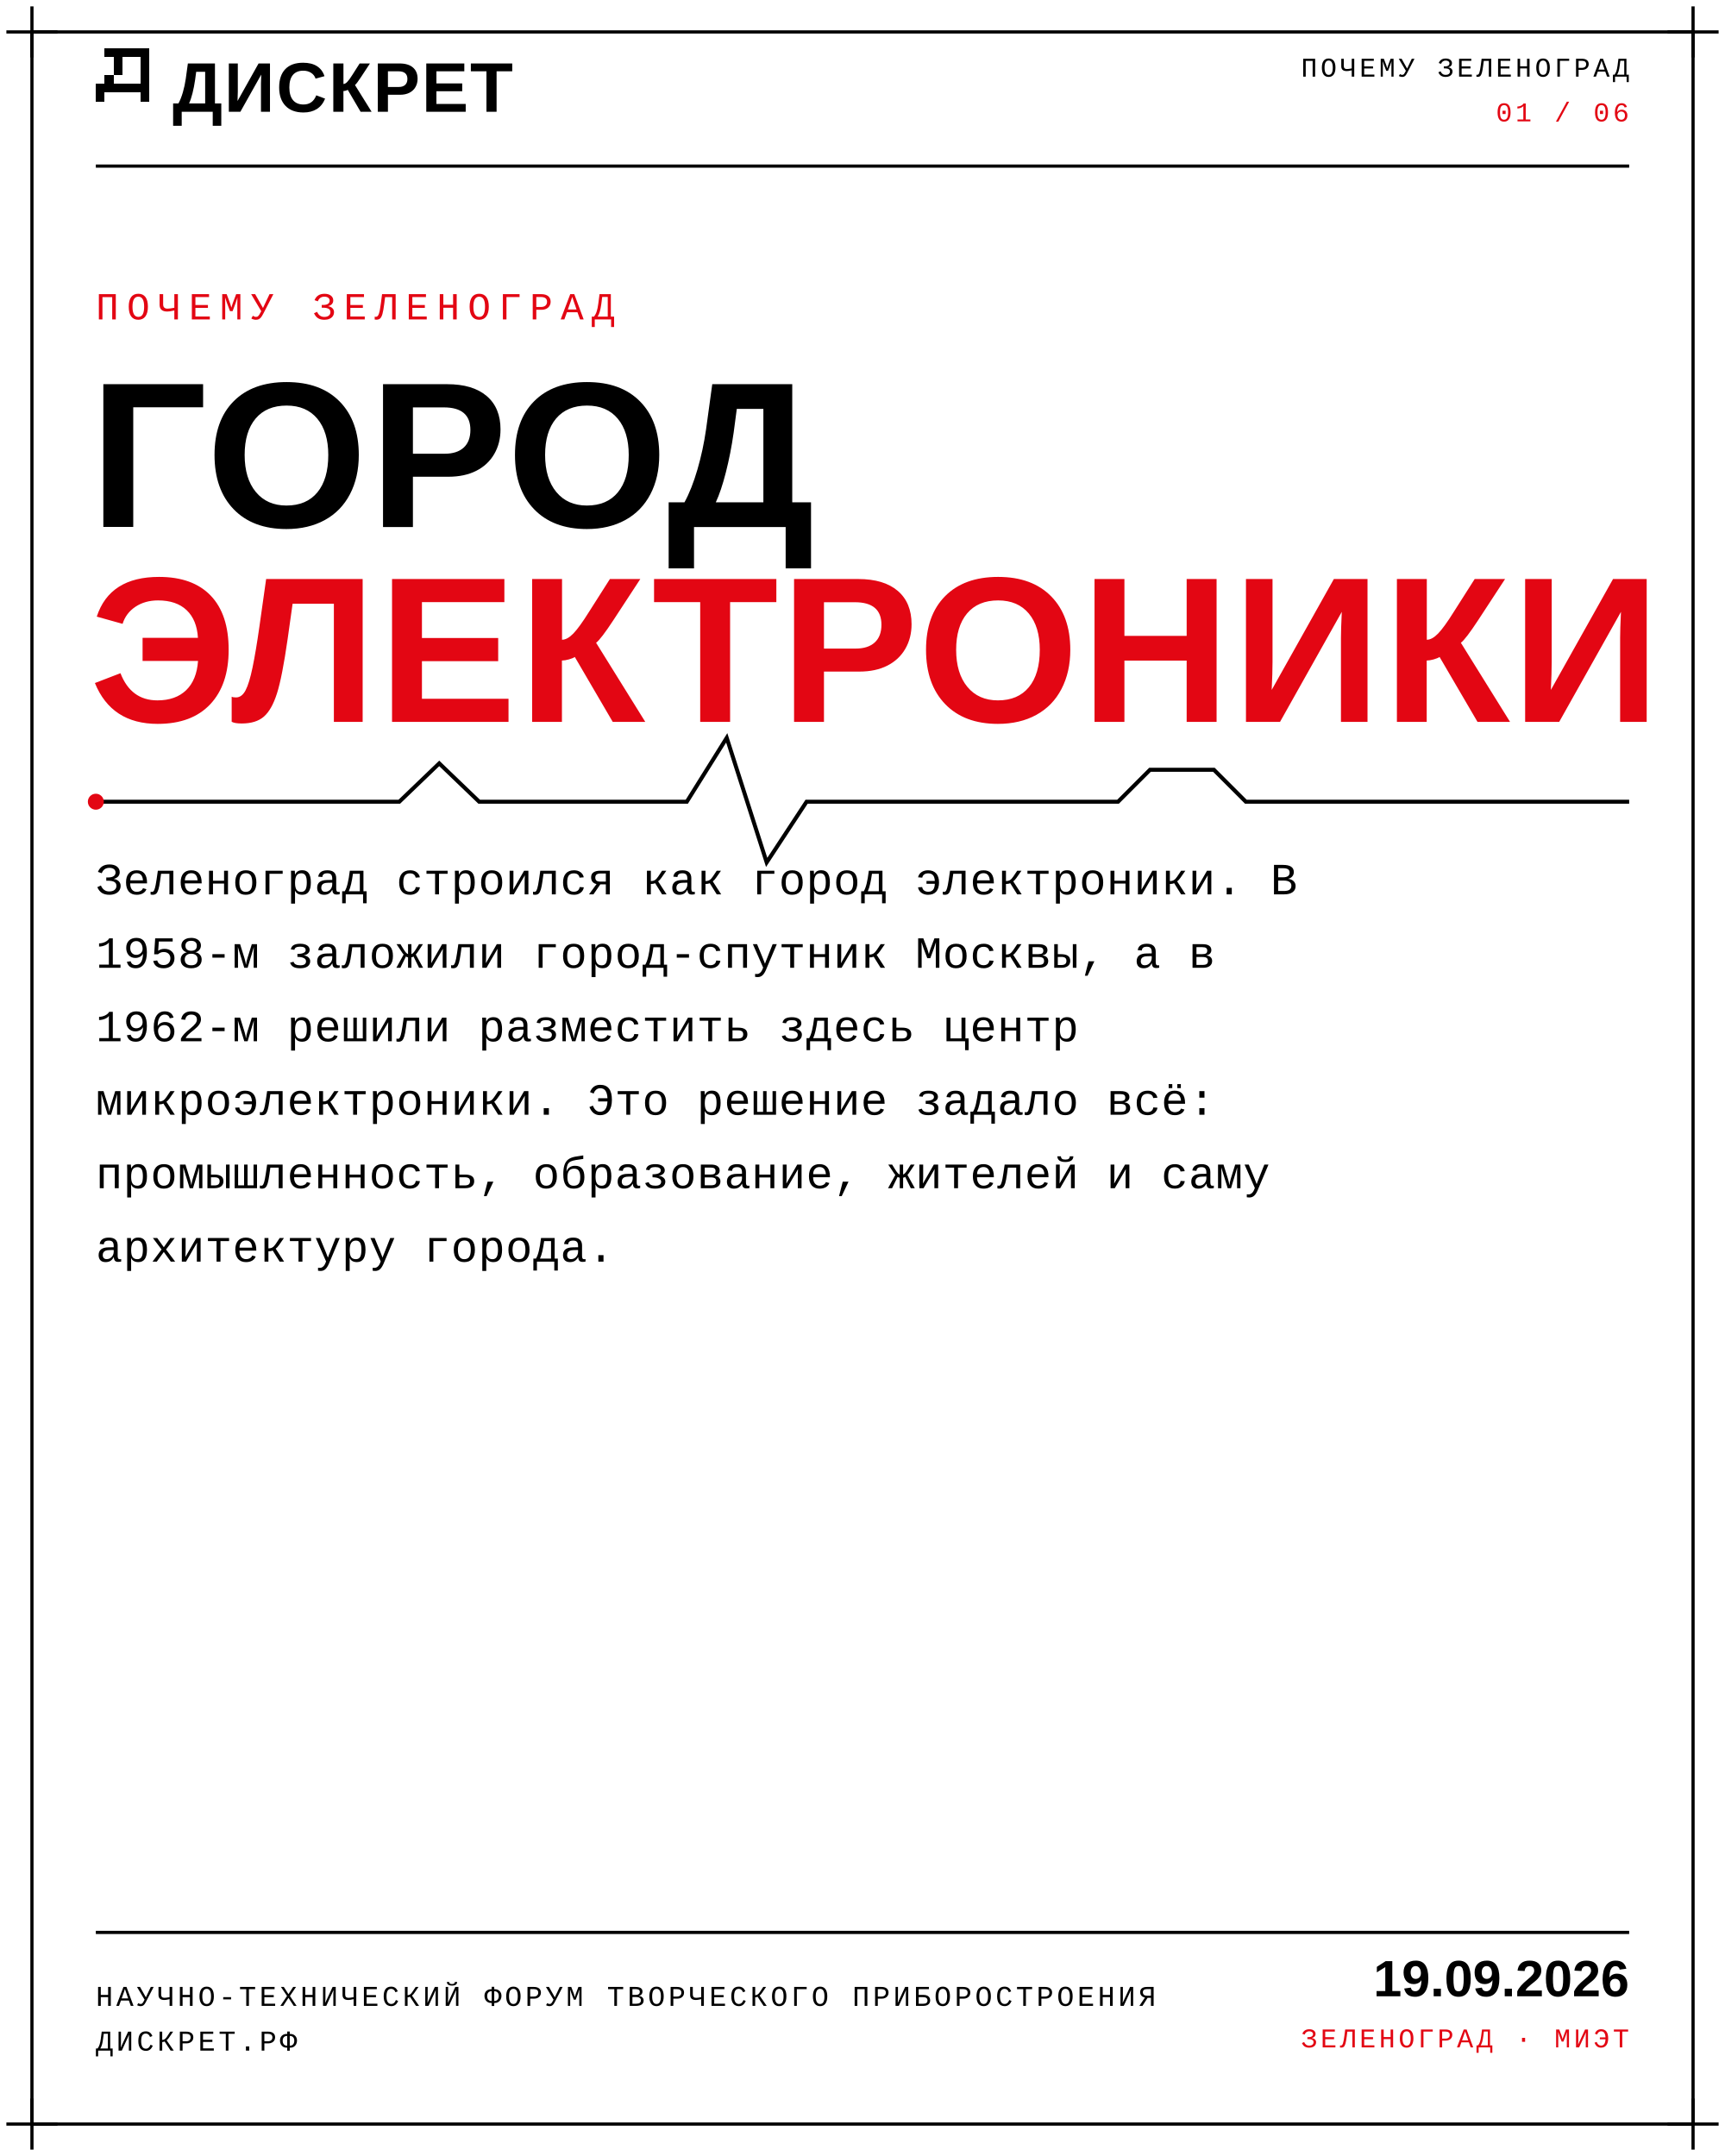
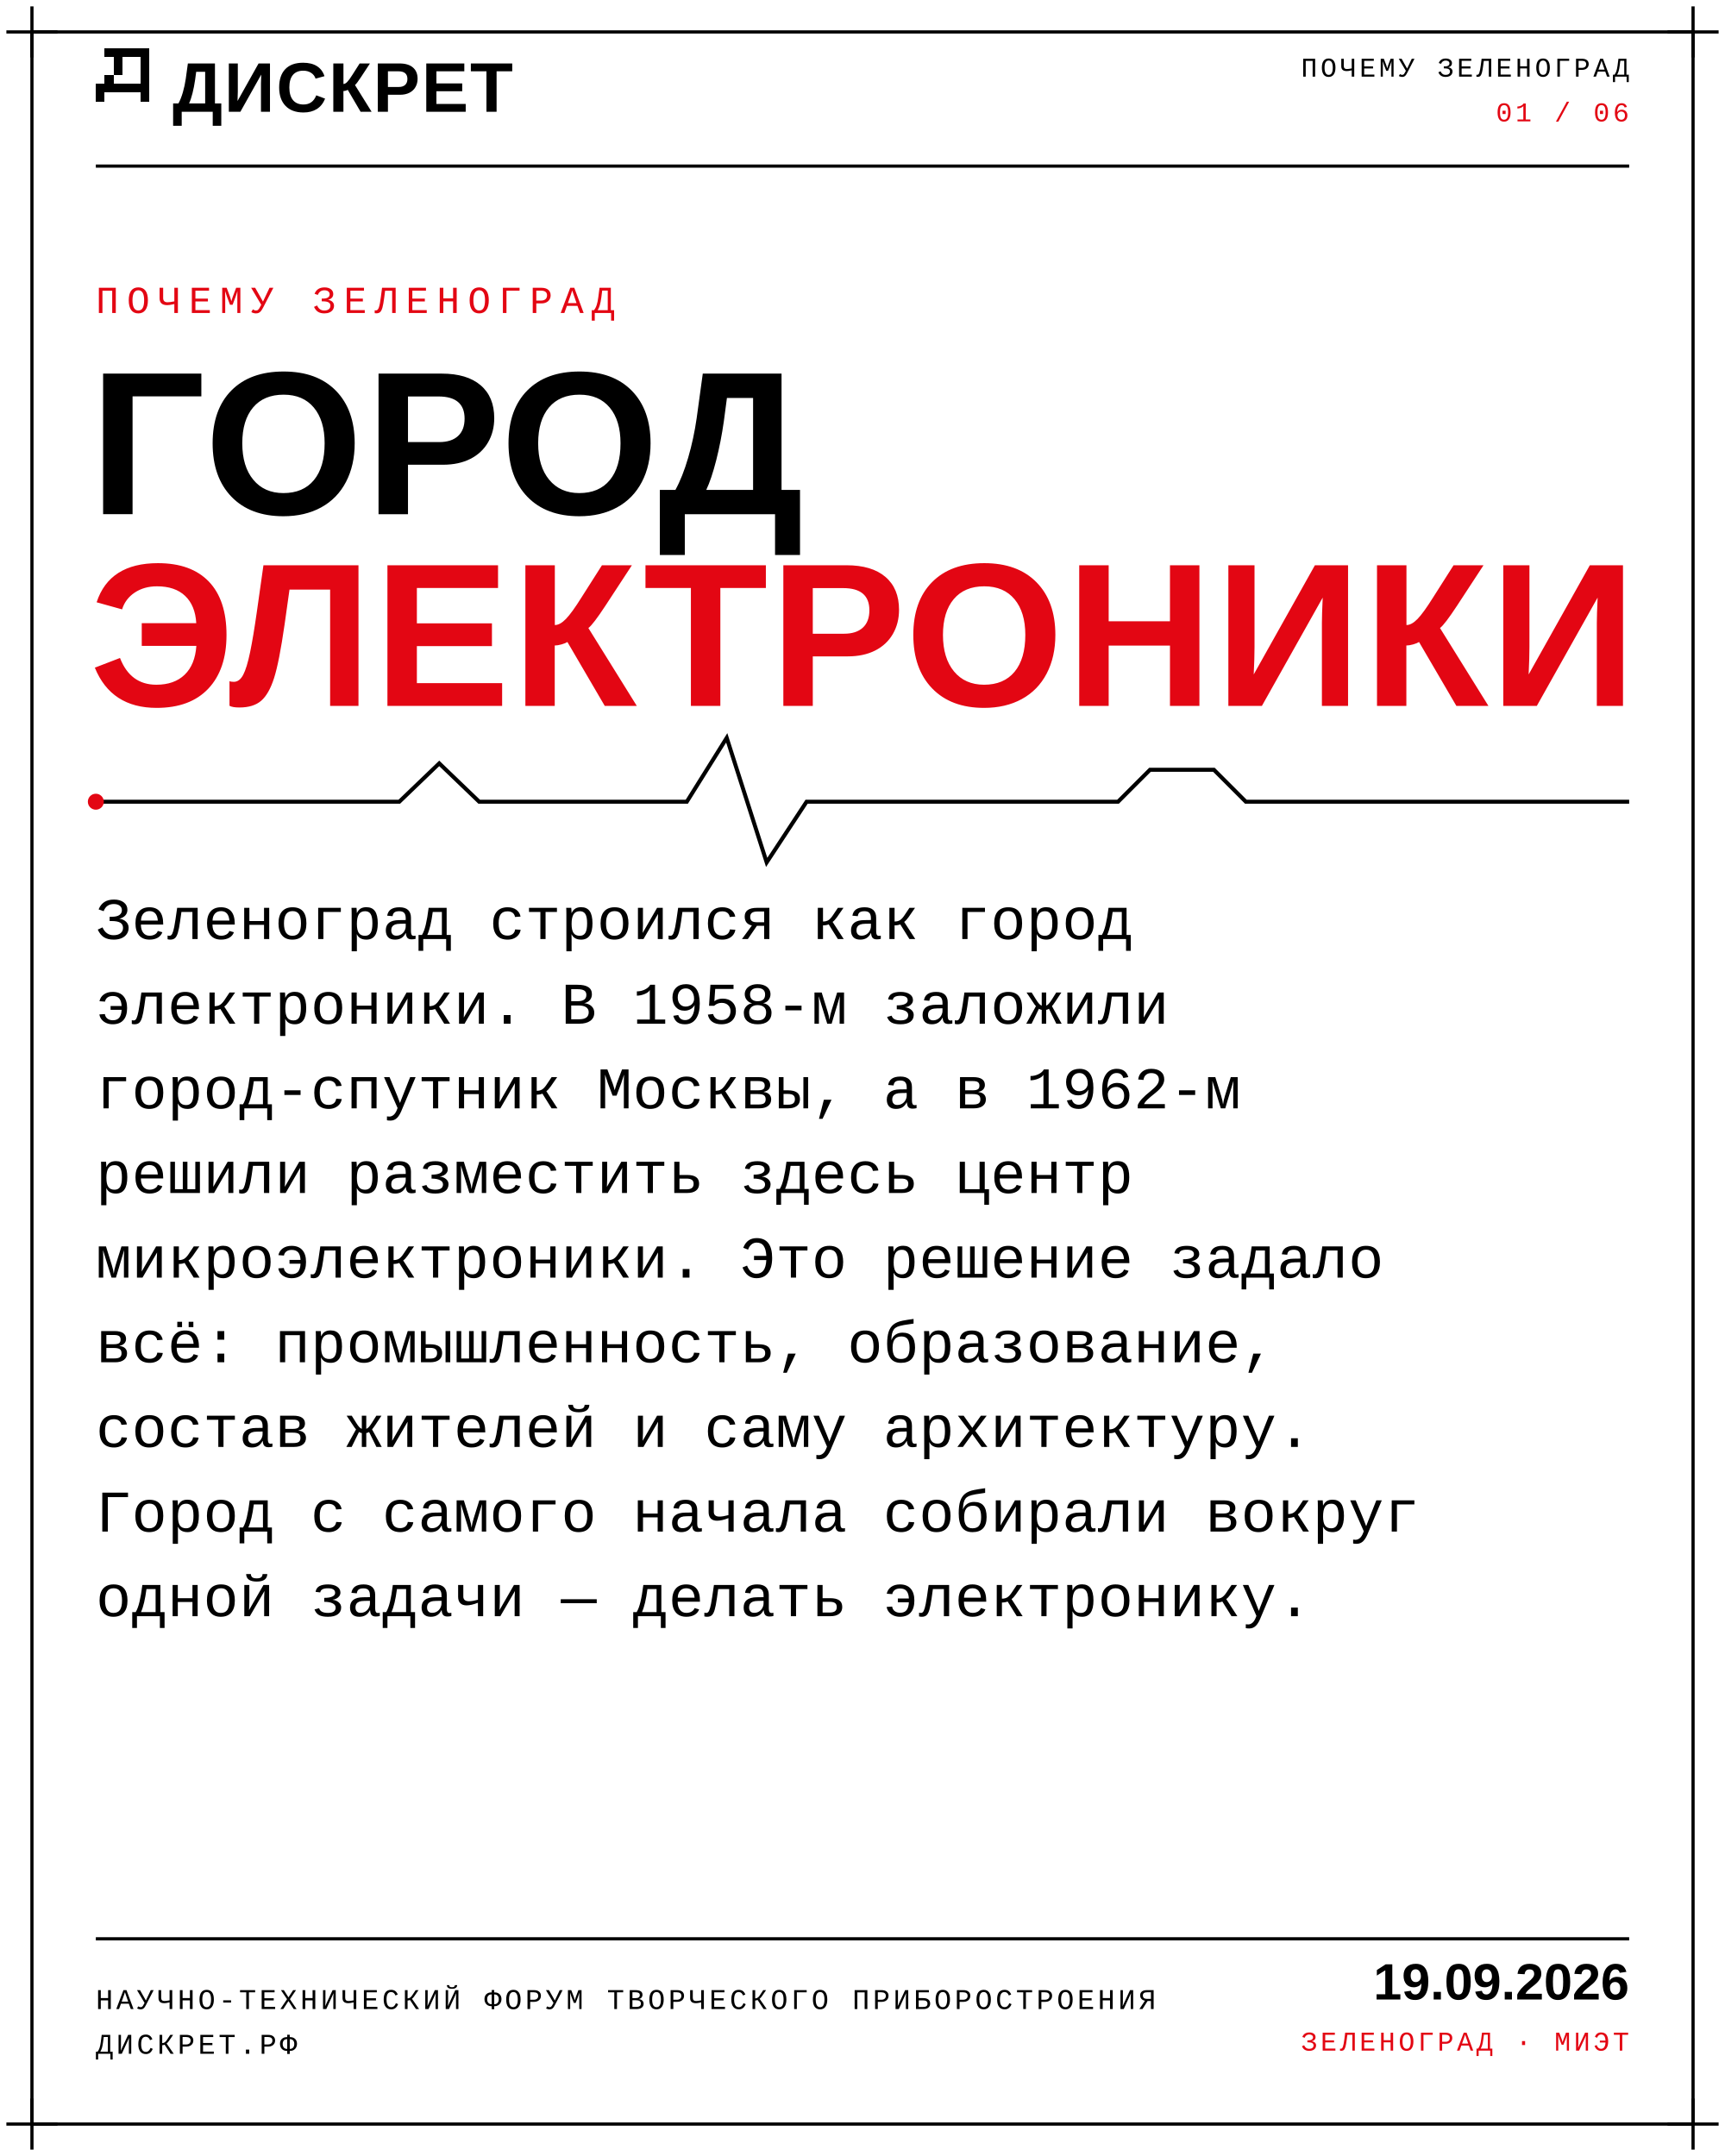
<svg xmlns="http://www.w3.org/2000/svg" width="1080" height="1350" viewBox="0 0 1080 1350" fill="none" font-family="'Arial Narrow','Helvetica Neue',Arial,sans-serif">
  <defs>
    <g id="logoD" shape-rendering="crispEdges" transform="scale(0.66667)">
      <rect x="10" y="0" width="2" height="12" />
      <rect x="2" y="0" width="8" height="2" />
      <rect x="4" y="2" width="2" height="4" />
      <rect x="2" y="6" width="2" height="2" />
      <rect x="0" y="8" width="12" height="2" />
      <rect x="0" y="10" width="2" height="2" />
    </g>
    <g id="cross">
      <line x1="-16" y1="0" x2="16" y2="0" stroke="#000" stroke-width="2" />
      <line x1="0" y1="-16" x2="0" y2="16" stroke="#000" stroke-width="2" />
    </g>
  </defs>
  <rect width="1080" height="1350" fill="#FFFFFF" />
  <rect x="20" y="20" width="1040" height="1310" fill="none" stroke="#000" stroke-width="2" />
  <use href="#cross" x="20" y="20" />
  <use href="#cross" x="1060" y="20" />
  <use href="#cross" x="20" y="1330" />
  <use href="#cross" x="1060" y="1330" />
  <use href="#logoD" fill="#000" transform="translate(60,30) scale(4.2)" />
  <text x="108" y="70" font-weight="800" font-size="44" letter-spacing="1" fill="#000">ДИСКРЕТ</text>
  <text x="1020" y="48" text-anchor="end" font-family="'Courier New',monospace" font-size="17" letter-spacing="2" fill="#000">ПОЧЕМУ ЗЕЛЕНОГРАД</text>
  <text x="1020" y="76" text-anchor="end" font-family="'Courier New',monospace" font-size="17" letter-spacing="2" fill="#E30613">01 / 06</text>
  <line x1="60" y1="104" x2="1020" y2="104" stroke="#000" stroke-width="2" />
-   <text x="60" y="200" font-family="'Courier New',monospace" font-size="24" letter-spacing="5" fill="#E30613">ПОЧЕМУ ЗЕЛЕНОГРАД</text>
-   <text x="56" y="330" font-weight="800" font-size="130" letter-spacing="1" fill="#000">ГОРОД</text>
-   <text x="56" y="452" font-weight="800" font-size="130" letter-spacing="1" fill="#E30613">ЭЛЕКТРОНИКИ</text>
+   <text x="60" y="196" font-family="'Courier New',monospace" font-size="24" letter-spacing="5" fill="#E30613">ПОЧЕМУ ЗЕЛЕНОГРАД</text>
+   <text x="56" y="322" font-weight="800" font-size="128" letter-spacing="1" fill="#000">ГОРОД</text>
+   <text x="56" y="442" font-weight="800" font-size="128" letter-spacing="1" fill="#E30613">ЭЛЕКТРОНИКИ</text>
  <polyline points="60,502 250,502 275,478 300,502 430,502 455,462 480,540 505,502 700,502 720,482 760,482 780,502 1020,502" fill="none" stroke="#000" stroke-width="2.5" />
  <circle cx="60" cy="502" r="5" fill="#E30613" />
-   <text x="60" y="560" font-family="'Courier New',monospace" font-size="28" letter-spacing="0.3" fill="#000">Зеленоград строился как город электроники. В</text>
-   <text x="60" y="606" font-family="'Courier New',monospace" font-size="28" letter-spacing="0.3" fill="#000">1958-м заложили город-спутник Москвы, а в</text>
-   <text x="60" y="652" font-family="'Courier New',monospace" font-size="28" letter-spacing="0.3" fill="#000">1962-м решили разместить здесь центр</text>
-   <text x="60" y="698" font-family="'Courier New',monospace" font-size="28" letter-spacing="0.3" fill="#000">микроэлектроники. Это решение задало всё:</text>
-   <text x="60" y="744" font-family="'Courier New',monospace" font-size="28" letter-spacing="0.3" fill="#000">промышленность, образование, жителей и саму</text>
-   <text x="60" y="790" font-family="'Courier New',monospace" font-size="28" letter-spacing="0.3" fill="#000">архитектуру города.</text>
-   <line x1="60" y1="1210" x2="1020" y2="1210" stroke="#000" stroke-width="2" />
-   <text x="60" y="1256" font-family="'Courier New',monospace" font-size="18" letter-spacing="2" fill="#000">НАУЧНО-ТЕХНИЧЕСКИЙ ФОРУМ ТВОРЧЕСКОГО ПРИБОРОСТРОЕНИЯ</text>
-   <text x="60" y="1284" font-family="'Courier New',monospace" font-size="18" letter-spacing="2" fill="#000">ДИСКРЕТ.РФ</text>
-   <text x="1020" y="1250" text-anchor="end" font-weight="800" font-size="32" fill="#000">19.09.2026</text>
-   <text x="1020" y="1282" text-anchor="end" font-family="'Courier New',monospace" font-size="17" letter-spacing="2" fill="#E30613">ЗЕЛЕНОГРАД · МИЭТ</text>
+   <text x="60" y="588" font-family="'Courier New',monospace" font-size="37" letter-spacing="0.2" fill="#000">Зеленоград строился как город</text>
+   <text x="60" y="641" font-family="'Courier New',monospace" font-size="37" letter-spacing="0.2" fill="#000">электроники. В 1958-м заложили</text>
+   <text x="60" y="694" font-family="'Courier New',monospace" font-size="37" letter-spacing="0.2" fill="#000">город-спутник Москвы, а в 1962-м</text>
+   <text x="60" y="747" font-family="'Courier New',monospace" font-size="37" letter-spacing="0.2" fill="#000">решили разместить здесь центр</text>
+   <text x="60" y="800" font-family="'Courier New',monospace" font-size="37" letter-spacing="0.2" fill="#000">микроэлектроники. Это решение задало</text>
+   <text x="60" y="853" font-family="'Courier New',monospace" font-size="37" letter-spacing="0.2" fill="#000">всё: промышленность, образование,</text>
+   <text x="60" y="906" font-family="'Courier New',monospace" font-size="37" letter-spacing="0.2" fill="#000">состав жителей и саму архитектуру.</text>
+   <text x="60" y="959" font-family="'Courier New',monospace" font-size="37" letter-spacing="0.2" fill="#000">Город с самого начала собирали вокруг</text>
+   <text x="60" y="1012" font-family="'Courier New',monospace" font-size="37" letter-spacing="0.2" fill="#000">одной задачи — делать электронику.</text>
+   <line x1="60" y1="1214" x2="1020" y2="1214" stroke="#000" stroke-width="2" />
+   <text x="60" y="1258" font-family="'Courier New',monospace" font-size="18" letter-spacing="2" fill="#000">НАУЧНО-ТЕХНИЧЕСКИЙ ФОРУМ ТВОРЧЕСКОГО ПРИБОРОСТРОЕНИЯ</text>
+   <text x="60" y="1286" font-family="'Courier New',monospace" font-size="18" letter-spacing="2" fill="#000">ДИСКРЕТ.РФ</text>
+   <text x="1020" y="1252" text-anchor="end" font-weight="800" font-size="32" fill="#000">19.09.2026</text>
+   <text x="1020" y="1284" text-anchor="end" font-family="'Courier New',monospace" font-size="17" letter-spacing="2" fill="#E30613">ЗЕЛЕНОГРАД · МИЭТ</text>
</svg>
